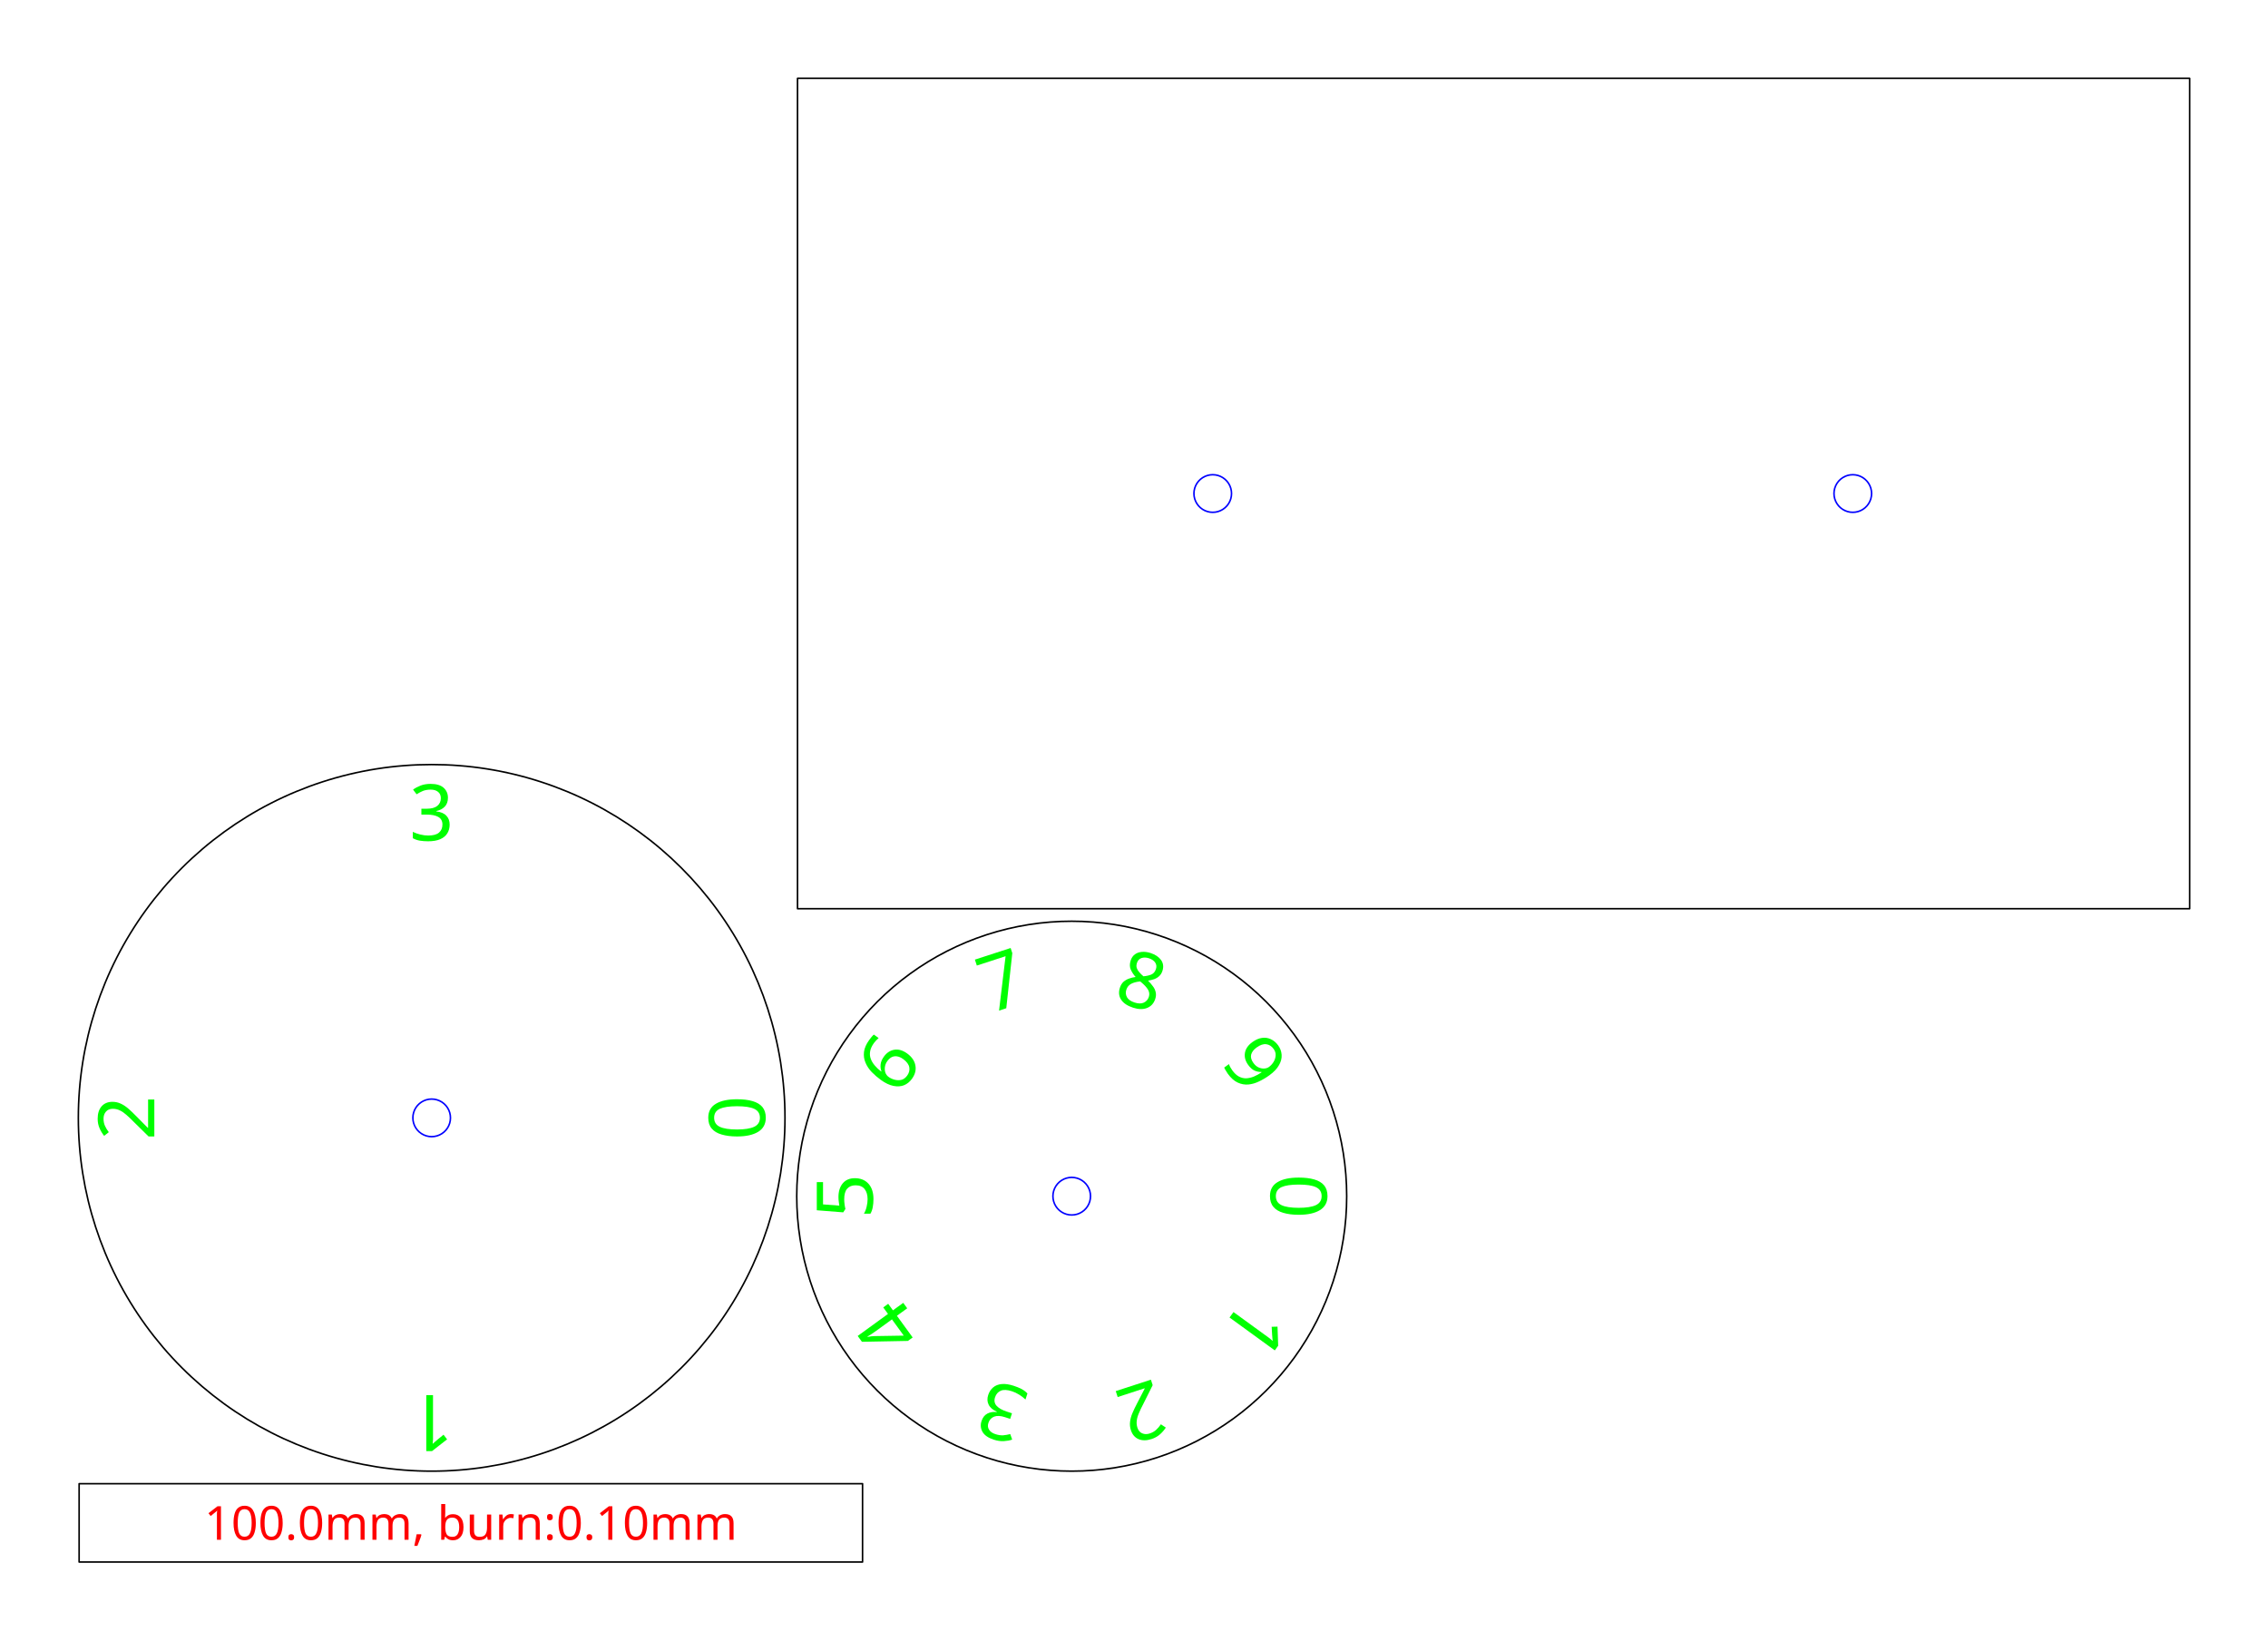
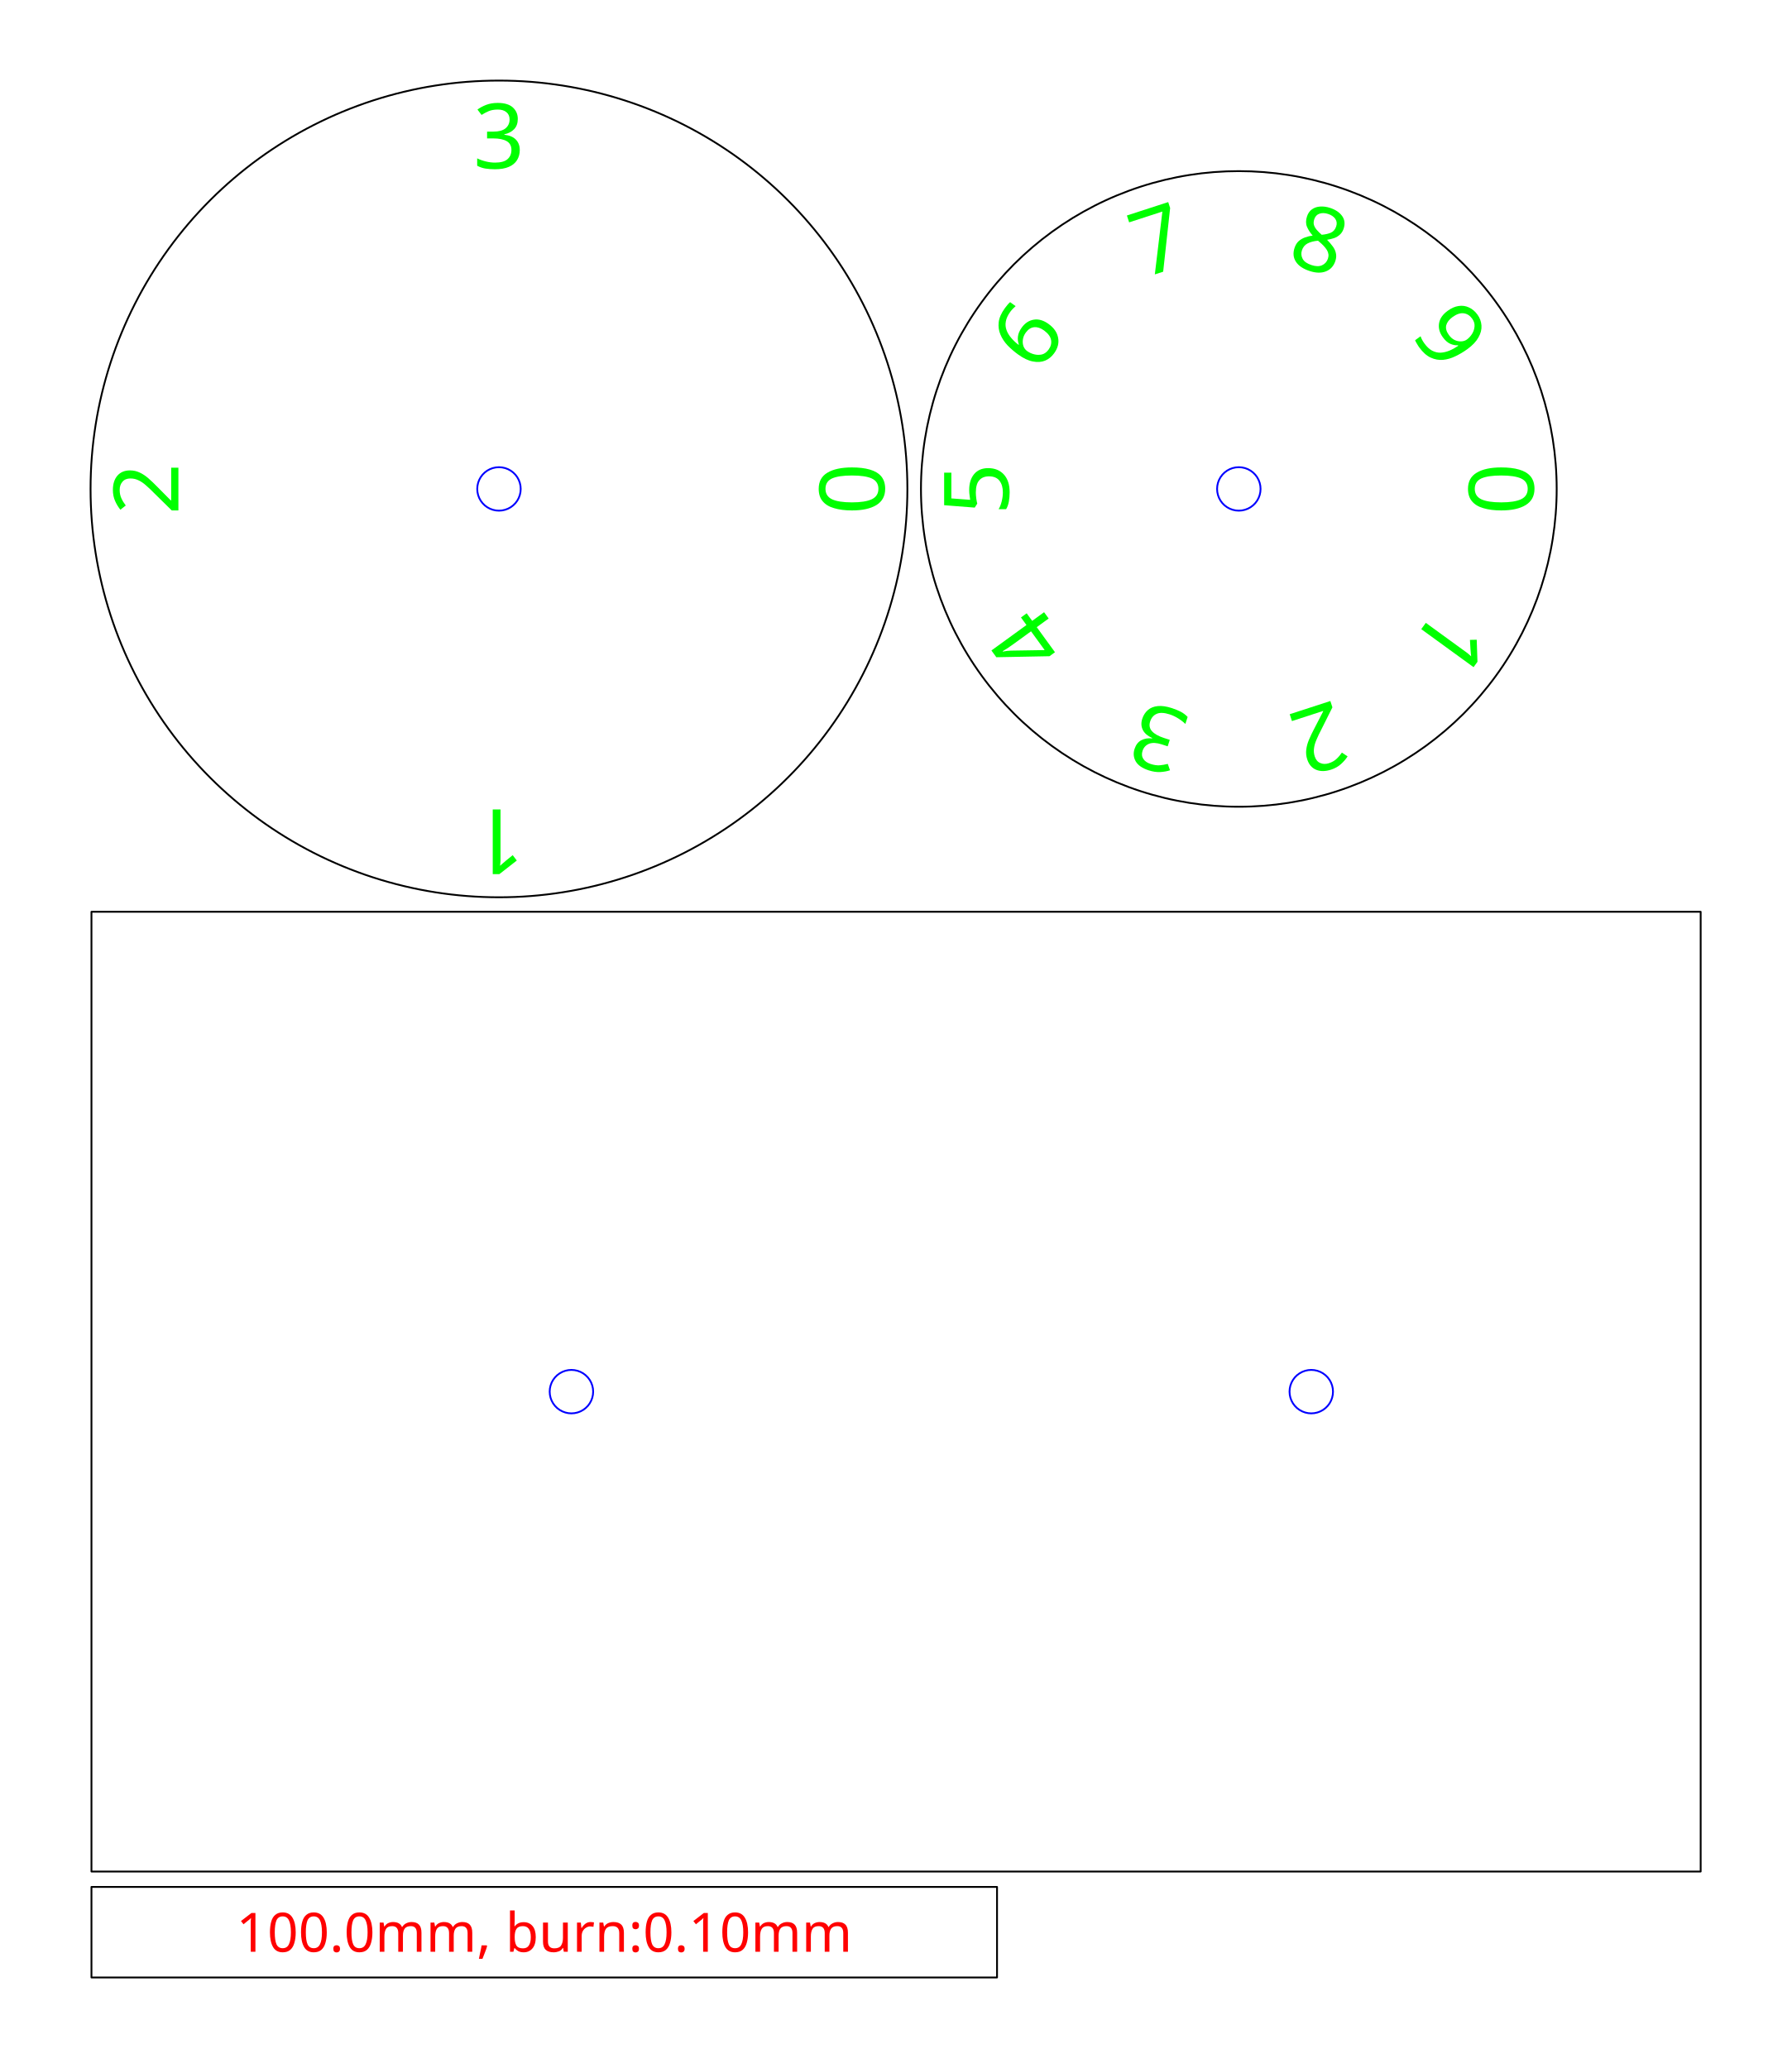
- <svg xmlns="http://www.w3.org/2000/svg" height="209.40mm" viewBox="0.0 0.0 289.50 209.40" width="289.50mm">
+ <svg xmlns="http://www.w3.org/2000/svg" height="228.40mm" viewBox="0.0 0.0 197.80 228.40" width="197.80mm">
  <g id="p-0" style="fill:none;stroke-linecap:round;stroke-linejoin:round;">
-     <path d="M 10.100 199.400 H 110.100 V 189.400 H 10.100 V 199.400 Z" stroke="rgb(0,0,0)" stroke-width="0.20" />
-     <text font-size="6px" style="font-family: sans-serif ; font-weight: normal; font-style: normal; fill: rgb(255,0,0)" text-anchor="middle" transform="matrix( 1.000 0.000 0.000 1.000 60.100 196.560 )">100.0mm, burn:0.10mm</text>
+     <path d="M 10.100 218.400 H 110.100 V 208.400 H 10.100 V 218.400 Z" stroke="rgb(0,0,0)" stroke-width="0.20" />
+     <text font-size="6px" style="font-family: sans-serif ; font-weight: normal; font-style: normal; fill: rgb(255,0,0)" text-anchor="middle" transform="matrix( 1.000 0.000 0.000 1.000 60.100 215.560 )">100.0mm, burn:0.10mm</text>
  </g>
  <g id="p-1" style="fill:none;stroke-linecap:round;stroke-linejoin:round;">
-     <path d="M 100.200 142.700 C 100.200 133.176 97.185 123.896 91.587 116.191 C 85.988 108.486 78.095 102.750 69.037 99.807 C 59.979 96.864 50.221 96.864 41.163 99.807 C 32.105 102.750 24.212 108.486 18.613 116.191 C 13.015 123.896 10.000 133.176 10.000 142.700 C 10.000 152.224 13.015 161.504 18.613 169.209 C 24.212 176.914 32.105 182.650 41.163 185.593 C 50.221 188.536 59.979 188.536 69.037 185.593 C 78.095 182.650 85.988 176.914 91.587 169.209 C 97.185 161.504 100.200 152.224 100.200 142.700 Z" stroke="rgb(0,0,0)" stroke-width="0.20" />
-     <path d="M 57.500 142.700 C 57.500 143.160 57.368 143.610 57.119 143.998 C 56.870 144.385 56.516 144.692 56.097 144.883 C 55.678 145.074 55.214 145.141 54.758 145.076 C 54.303 145.010 53.876 144.815 53.528 144.514 C 53.181 144.213 52.927 143.818 52.797 143.376 C 52.668 142.935 52.668 142.465 52.797 142.024 C 52.927 141.582 53.181 141.187 53.528 140.886 C 53.876 140.585 54.303 140.390 54.758 140.324 C 55.214 140.259 55.678 140.326 56.097 140.517 C 56.516 140.708 56.870 141.015 57.119 141.402 C 57.368 141.790 57.500 142.240 57.500 142.700 Z" stroke="rgb(0,0,255)" stroke-width="0.20" />
-     <text font-size="10.0px" style="font-family: sans-serif ; font-weight: normal; font-style: normal; fill: rgb(0,255,0)" text-anchor="middle" transform="matrix( 0.000 1.000 -1.000 0.000 90.500 142.700 )">0</text>
-     <text font-size="10.0px" style="font-family: sans-serif ; font-weight: normal; font-style: normal; fill: rgb(0,255,0)" text-anchor="middle" transform="matrix( -1.000 0.000 -0.000 -1.000 55.100 178.100 )">1</text>
-     <text font-size="10.0px" style="font-family: sans-serif ; font-weight: normal; font-style: normal; fill: rgb(0,255,0)" text-anchor="middle" transform="matrix( 0.000 -1.000 1.000 0.000 19.700 142.700 )">2</text>
-     <text font-size="10.0px" style="font-family: sans-serif ; font-weight: normal; font-style: normal; fill: rgb(0,255,0)" text-anchor="middle" transform="matrix( 1.000 0.000 0.000 1.000 55.100 107.300 )">3</text>
+     <path d="M 10.100 206.700 H 187.800 V 100.700 H 10.100 V 206.700 Z" stroke="rgb(0,0,0)" stroke-width="0.20" />
+     <path d="M 65.500 153.700 C 65.500 154.160 65.368 154.610 65.119 154.998 C 64.870 155.385 64.516 155.692 64.097 155.883 C 63.678 156.074 63.214 156.141 62.758 156.076 C 62.303 156.010 61.876 155.815 61.528 155.514 C 61.181 155.213 60.927 154.818 60.797 154.376 C 60.668 153.935 60.668 153.465 60.797 153.024 C 60.927 152.582 61.181 152.187 61.528 151.886 C 61.876 151.585 62.303 151.390 62.758 151.324 C 63.214 151.259 63.678 151.326 64.097 151.517 C 64.516 151.708 64.870 152.015 65.119 152.402 C 65.368 152.790 65.500 153.240 65.500 153.700 Z" stroke="rgb(0,0,255)" stroke-width="0.20" />
+     <path d="M 147.200 153.700 C 147.200 154.160 147.068 154.610 146.819 154.998 C 146.570 155.385 146.216 155.692 145.797 155.883 C 145.378 156.074 144.914 156.141 144.458 156.076 C 144.003 156.010 143.576 155.815 143.228 155.514 C 142.881 155.213 142.627 154.818 142.497 154.376 C 142.368 153.935 142.368 153.465 142.497 153.024 C 142.627 152.582 142.881 152.187 143.228 151.886 C 143.576 151.585 144.003 151.390 144.458 151.324 C 144.914 151.259 145.378 151.326 145.797 151.517 C 146.216 151.708 146.570 152.015 146.819 152.402 C 147.068 152.790 147.200 153.240 147.200 153.700 Z" stroke="rgb(0,0,255)" stroke-width="0.20" />
  </g>
  <g id="p-2" style="fill:none;stroke-linecap:round;stroke-linejoin:round;">
-     <path d="M 171.900 152.700 C 171.900 145.288 169.553 138.065 165.196 132.069 C 160.840 126.072 154.696 121.608 147.646 119.318 C 140.597 117.027 133.003 117.027 125.954 119.318 C 118.904 121.608 112.760 126.072 108.404 132.069 C 104.047 138.065 101.700 145.288 101.700 152.700 C 101.700 160.112 104.047 167.335 108.404 173.331 C 112.760 179.328 118.904 183.792 125.954 186.082 C 133.003 188.373 140.597 188.373 147.646 186.082 C 154.696 183.792 160.840 179.328 165.196 173.331 C 169.553 167.335 171.900 160.112 171.900 152.700 Z" stroke="rgb(0,0,0)" stroke-width="0.20" />
-     <path d="M 139.200 152.700 C 139.200 153.160 139.068 153.610 138.819 153.998 C 138.570 154.385 138.216 154.692 137.797 154.883 C 137.378 155.074 136.914 155.141 136.458 155.076 C 136.003 155.010 135.576 154.815 135.228 154.514 C 134.881 154.213 134.627 153.818 134.497 153.376 C 134.368 152.935 134.368 152.465 134.497 152.024 C 134.627 151.582 134.881 151.187 135.228 150.886 C 135.576 150.585 136.003 150.390 136.458 150.324 C 136.914 150.259 137.378 150.326 137.797 150.517 C 138.216 150.708 138.570 151.015 138.819 151.402 C 139.068 151.790 139.200 152.240 139.200 152.700 Z" stroke="rgb(0,0,255)" stroke-width="0.20" />
-     <text font-size="10.0px" style="font-family: sans-serif ; font-weight: normal; font-style: normal; fill: rgb(0,255,0)" text-anchor="middle" transform="matrix( 0.000 1.000 -1.000 0.000 162.200 152.700 )">0</text>
-     <text font-size="10.0px" style="font-family: sans-serif ; font-weight: normal; font-style: normal; fill: rgb(0,255,0)" text-anchor="middle" transform="matrix( -0.588 0.809 -0.809 -0.588 157.349 167.630 )">1</text>
-     <text font-size="10.0px" style="font-family: sans-serif ; font-weight: normal; font-style: normal; fill: rgb(0,255,0)" text-anchor="middle" transform="matrix( -0.951 0.309 -0.309 -0.951 144.649 176.857 )">2</text>
-     <text font-size="10.0px" style="font-family: sans-serif ; font-weight: normal; font-style: normal; fill: rgb(0,255,0)" text-anchor="middle" transform="matrix( -0.951 -0.309 0.309 -0.951 128.951 176.857 )">3</text>
-     <text font-size="10.0px" style="font-family: sans-serif ; font-weight: normal; font-style: normal; fill: rgb(0,255,0)" text-anchor="middle" transform="matrix( -0.588 -0.809 0.809 -0.588 116.251 167.630 )">4</text>
-     <text font-size="10.0px" style="font-family: sans-serif ; font-weight: normal; font-style: normal; fill: rgb(0,255,0)" text-anchor="middle" transform="matrix( 0.000 -1.000 1.000 0.000 111.400 152.700 )">5</text>
-     <text font-size="10.0px" style="font-family: sans-serif ; font-weight: normal; font-style: normal; fill: rgb(0,255,0)" text-anchor="middle" transform="matrix( 0.588 -0.809 0.809 0.588 116.251 137.770 )">6</text>
-     <text font-size="10.0px" style="font-family: sans-serif ; font-weight: normal; font-style: normal; fill: rgb(0,255,0)" text-anchor="middle" transform="matrix( 0.951 -0.309 0.309 0.951 128.951 128.543 )">7</text>
-     <text font-size="10.0px" style="font-family: sans-serif ; font-weight: normal; font-style: normal; fill: rgb(0,255,0)" text-anchor="middle" transform="matrix( 0.951 0.309 -0.309 0.951 144.649 128.543 )">8</text>
-     <text font-size="10.0px" style="font-family: sans-serif ; font-weight: normal; font-style: normal; fill: rgb(0,255,0)" text-anchor="middle" transform="matrix( 0.588 0.809 -0.809 0.588 157.349 137.770 )">9</text>
-   </g>
-   <g id="p-3" style="fill:none;stroke-linecap:round;stroke-linejoin:round;">
-     <path d="M 101.800 116.000 H 279.500 V 10.000 H 101.800 V 116.000 Z" stroke="rgb(0,0,0)" stroke-width="0.20" />
-     <path d="M 157.200 63.000 C 157.200 63.460 157.068 63.910 156.819 64.298 C 156.570 64.685 156.216 64.992 155.797 65.183 C 155.378 65.374 154.914 65.441 154.458 65.376 C 154.003 65.310 153.576 65.115 153.228 64.814 C 152.881 64.513 152.627 64.118 152.497 63.676 C 152.368 63.235 152.368 62.765 152.497 62.324 C 152.627 61.882 152.881 61.487 153.228 61.186 C 153.576 60.885 154.003 60.690 154.458 60.624 C 154.914 60.559 155.378 60.626 155.797 60.817 C 156.216 61.008 156.570 61.315 156.819 61.702 C 157.068 62.090 157.200 62.540 157.200 63.000 Z" stroke="rgb(0,0,255)" stroke-width="0.20" />
-     <path d="M 238.900 63.000 C 238.900 63.460 238.768 63.910 238.519 64.298 C 238.270 64.685 237.916 64.992 237.497 65.183 C 237.078 65.374 236.614 65.441 236.158 65.376 C 235.703 65.310 235.276 65.115 234.928 64.814 C 234.581 64.513 234.327 64.118 234.197 63.676 C 234.068 63.235 234.068 62.765 234.197 62.324 C 234.327 61.882 234.581 61.487 234.928 61.186 C 235.276 60.885 235.703 60.690 236.158 60.624 C 236.614 60.559 237.078 60.626 237.497 60.817 C 237.916 61.008 238.270 61.315 238.519 61.702 C 238.768 62.090 238.900 62.540 238.900 63.000 Z" stroke="rgb(0,0,255)" stroke-width="0.20" />
+     <path d="M 100.200 54.000 C 100.200 44.476 97.185 35.196 91.587 27.491 C 85.988 19.786 78.095 14.050 69.037 11.107 C 59.979 8.164 50.221 8.164 41.163 11.107 C 32.105 14.050 24.212 19.786 18.613 27.491 C 13.015 35.196 10.000 44.476 10.000 54.000 C 10.000 63.524 13.015 72.804 18.613 80.509 C 24.212 88.214 32.105 93.950 41.163 96.893 C 50.221 99.836 59.979 99.836 69.037 96.893 C 78.095 93.950 85.988 88.214 91.587 80.509 C 97.185 72.804 100.200 63.524 100.200 54.000 Z" stroke="rgb(0,0,0)" stroke-width="0.20" />
+     <path d="M 57.500 54.000 C 57.500 54.460 57.368 54.910 57.119 55.298 C 56.870 55.685 56.516 55.992 56.097 56.183 C 55.678 56.374 55.214 56.441 54.758 56.376 C 54.303 56.310 53.876 56.115 53.528 55.814 C 53.181 55.513 52.927 55.118 52.797 54.676 C 52.668 54.235 52.668 53.765 52.797 53.324 C 52.927 52.882 53.181 52.487 53.528 52.186 C 53.876 51.885 54.303 51.690 54.758 51.624 C 55.214 51.559 55.678 51.626 56.097 51.817 C 56.516 52.008 56.870 52.315 57.119 52.702 C 57.368 53.090 57.500 53.540 57.500 54.000 Z" stroke="rgb(0,0,255)" stroke-width="0.20" />
+     <text font-size="10.0px" style="font-family: sans-serif ; font-weight: normal; font-style: normal; fill: rgb(0,255,0)" text-anchor="middle" transform="matrix( 0.000 1.000 -1.000 0.000 90.500 54.000 )">0</text>
+     <text font-size="10.0px" style="font-family: sans-serif ; font-weight: normal; font-style: normal; fill: rgb(0,255,0)" text-anchor="middle" transform="matrix( -1.000 0.000 -0.000 -1.000 55.100 89.400 )">1</text>
+     <text font-size="10.0px" style="font-family: sans-serif ; font-weight: normal; font-style: normal; fill: rgb(0,255,0)" text-anchor="middle" transform="matrix( 0.000 -1.000 1.000 0.000 19.700 54.000 )">2</text>
+     <text font-size="10.0px" style="font-family: sans-serif ; font-weight: normal; font-style: normal; fill: rgb(0,255,0)" text-anchor="middle" transform="matrix( 1.000 0.000 0.000 1.000 55.100 18.600 )">3</text>
+     <path d="M 171.900 54.000 C 171.900 46.588 169.553 39.365 165.196 33.369 C 160.840 27.372 154.696 22.908 147.646 20.618 C 140.597 18.327 133.003 18.327 125.954 20.618 C 118.904 22.908 112.760 27.372 108.404 33.369 C 104.047 39.365 101.700 46.588 101.700 54.000 C 101.700 61.412 104.047 68.635 108.404 74.631 C 112.760 80.628 118.904 85.092 125.954 87.382 C 133.003 89.673 140.597 89.673 147.646 87.382 C 154.696 85.092 160.840 80.628 165.196 74.631 C 169.553 68.635 171.900 61.412 171.900 54.000 Z" stroke="rgb(0,0,0)" stroke-width="0.20" />
+     <path d="M 139.200 54.000 C 139.200 54.460 139.068 54.910 138.819 55.298 C 138.570 55.685 138.216 55.992 137.797 56.183 C 137.378 56.374 136.914 56.441 136.458 56.376 C 136.003 56.310 135.576 56.115 135.228 55.814 C 134.881 55.513 134.627 55.118 134.497 54.676 C 134.368 54.235 134.368 53.765 134.497 53.324 C 134.627 52.882 134.881 52.487 135.228 52.186 C 135.576 51.885 136.003 51.690 136.458 51.624 C 136.914 51.559 137.378 51.626 137.797 51.817 C 138.216 52.008 138.570 52.315 138.819 52.702 C 139.068 53.090 139.200 53.540 139.200 54.000 Z" stroke="rgb(0,0,255)" stroke-width="0.20" />
+     <text font-size="10.0px" style="font-family: sans-serif ; font-weight: normal; font-style: normal; fill: rgb(0,255,0)" text-anchor="middle" transform="matrix( 0.000 1.000 -1.000 0.000 162.200 54.000 )">0</text>
+     <text font-size="10.0px" style="font-family: sans-serif ; font-weight: normal; font-style: normal; fill: rgb(0,255,0)" text-anchor="middle" transform="matrix( -0.588 0.809 -0.809 -0.588 157.349 68.930 )">1</text>
+     <text font-size="10.0px" style="font-family: sans-serif ; font-weight: normal; font-style: normal; fill: rgb(0,255,0)" text-anchor="middle" transform="matrix( -0.951 0.309 -0.309 -0.951 144.649 78.157 )">2</text>
+     <text font-size="10.0px" style="font-family: sans-serif ; font-weight: normal; font-style: normal; fill: rgb(0,255,0)" text-anchor="middle" transform="matrix( -0.951 -0.309 0.309 -0.951 128.951 78.157 )">3</text>
+     <text font-size="10.0px" style="font-family: sans-serif ; font-weight: normal; font-style: normal; fill: rgb(0,255,0)" text-anchor="middle" transform="matrix( -0.588 -0.809 0.809 -0.588 116.251 68.930 )">4</text>
+     <text font-size="10.0px" style="font-family: sans-serif ; font-weight: normal; font-style: normal; fill: rgb(0,255,0)" text-anchor="middle" transform="matrix( 0.000 -1.000 1.000 0.000 111.400 54.000 )">5</text>
+     <text font-size="10.0px" style="font-family: sans-serif ; font-weight: normal; font-style: normal; fill: rgb(0,255,0)" text-anchor="middle" transform="matrix( 0.588 -0.809 0.809 0.588 116.251 39.070 )">6</text>
+     <text font-size="10.0px" style="font-family: sans-serif ; font-weight: normal; font-style: normal; fill: rgb(0,255,0)" text-anchor="middle" transform="matrix( 0.951 -0.309 0.309 0.951 128.951 29.843 )">7</text>
+     <text font-size="10.0px" style="font-family: sans-serif ; font-weight: normal; font-style: normal; fill: rgb(0,255,0)" text-anchor="middle" transform="matrix( 0.951 0.309 -0.309 0.951 144.649 29.843 )">8</text>
+     <text font-size="10.0px" style="font-family: sans-serif ; font-weight: normal; font-style: normal; fill: rgb(0,255,0)" text-anchor="middle" transform="matrix( 0.588 0.809 -0.809 0.588 157.349 39.070 )">9</text>
  </g>
</svg>
